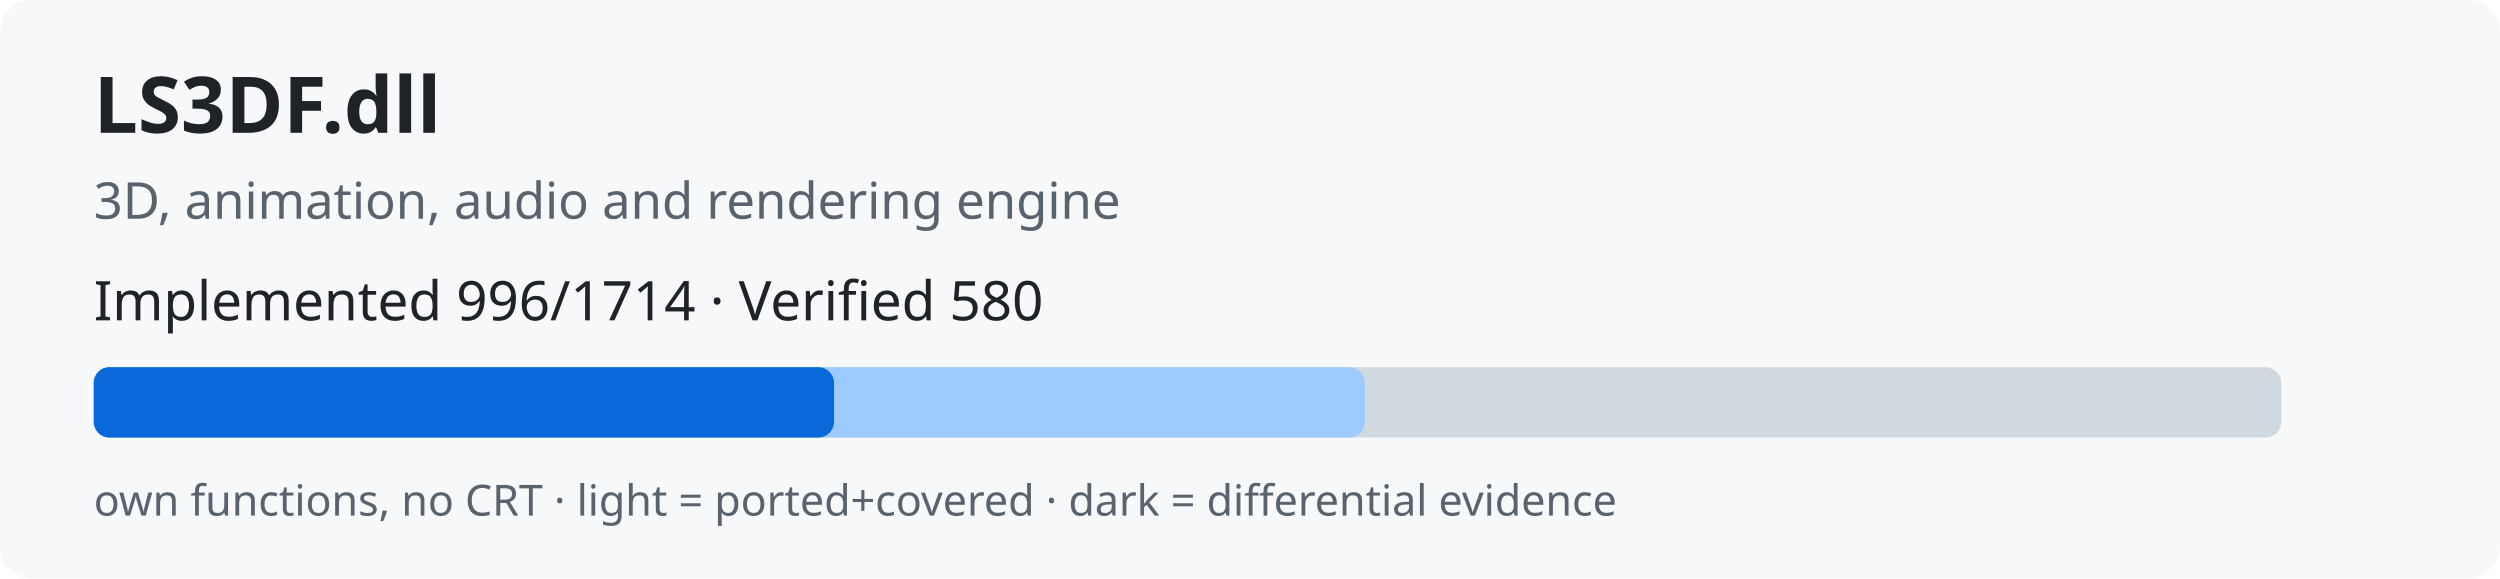
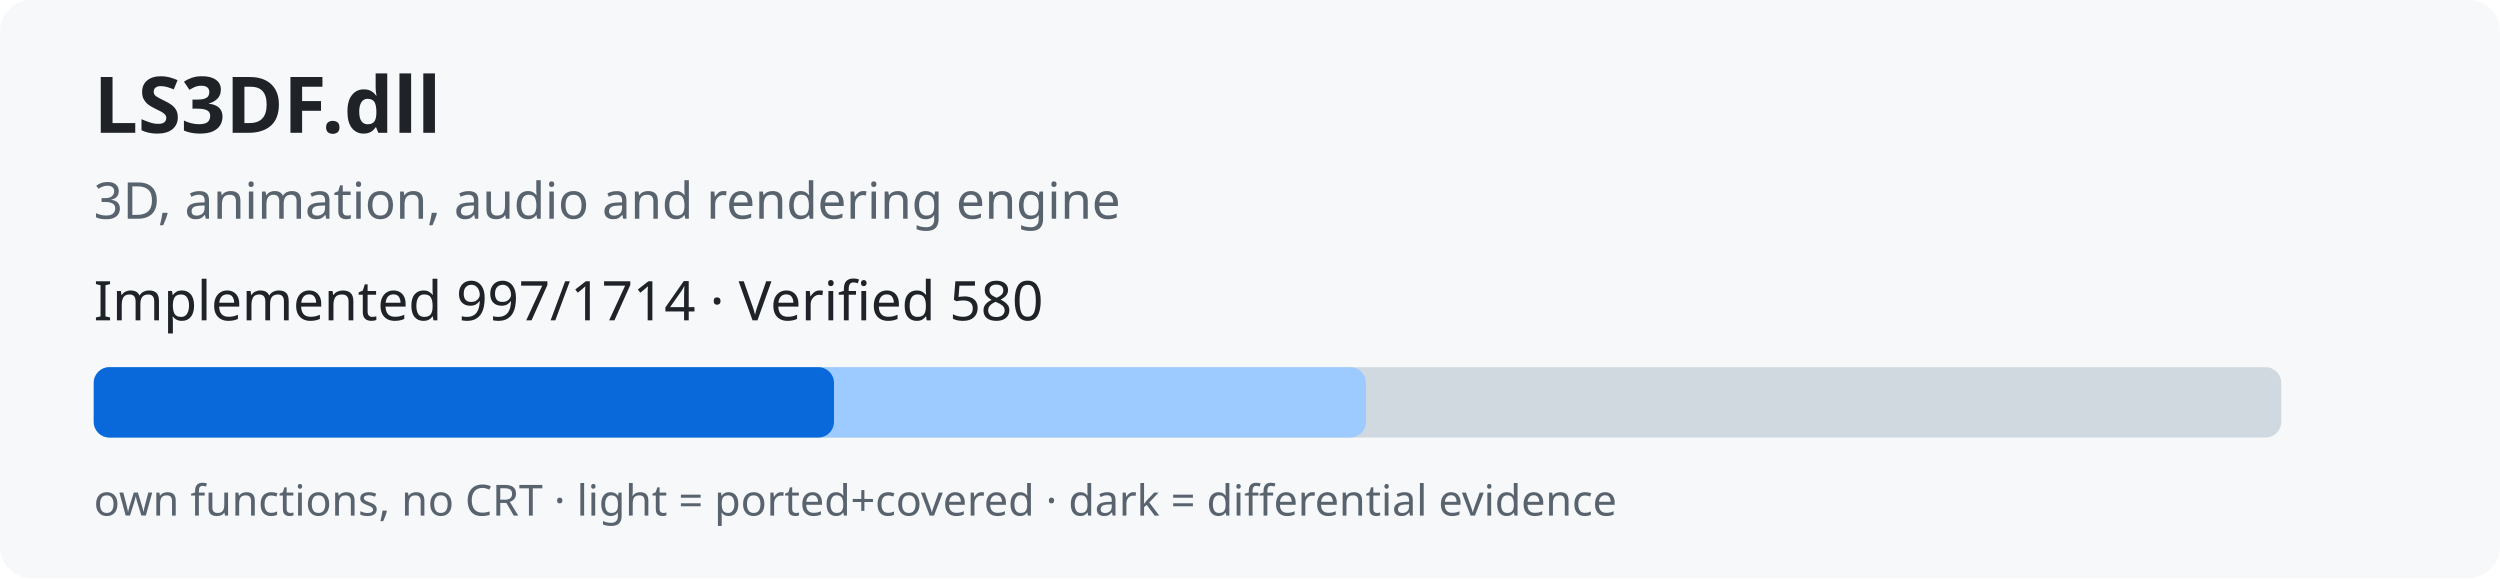
<svg xmlns="http://www.w3.org/2000/svg" width="640" height="148" role="img">
  <rect width="640" height="148" rx="8" fill="#f6f8fa" />
  <text x="24" y="34" font-family="sans-serif" font-size="20" font-weight="bold" fill="#1f2328">LS3DF.dll</text>
  <text x="24" y="56" font-family="sans-serif" font-size="13" fill="#59636e">3D, animation, audio and rendering engine</text>
-   <text x="24" y="82" font-family="sans-serif" font-size="14" fill="#1f2328">Implemented 996/1714 · Verified 580</text>
+   <text x="24" y="82" font-family="sans-serif" font-size="14" fill="#1f2328">Implemented 997/1714 · Verified 580</text>
  <rect x="24" y="94" width="560" height="18" rx="4" fill="#d1d9e0" />
-   <rect x="24" y="94" width="325.4" height="18" rx="4" fill="#9ecbff" />
+   <rect x="24" y="94" width="325.7" height="18" rx="4" fill="#9ecbff" />
  <rect x="24" y="94" width="189.5" height="18" rx="4" fill="#0969da" />
  <text x="24" y="132" font-family="sans-serif" font-size="11" fill="#59636e">own functions, no CRT · light = ported+covered · dark = differential evidence</text>
</svg>
